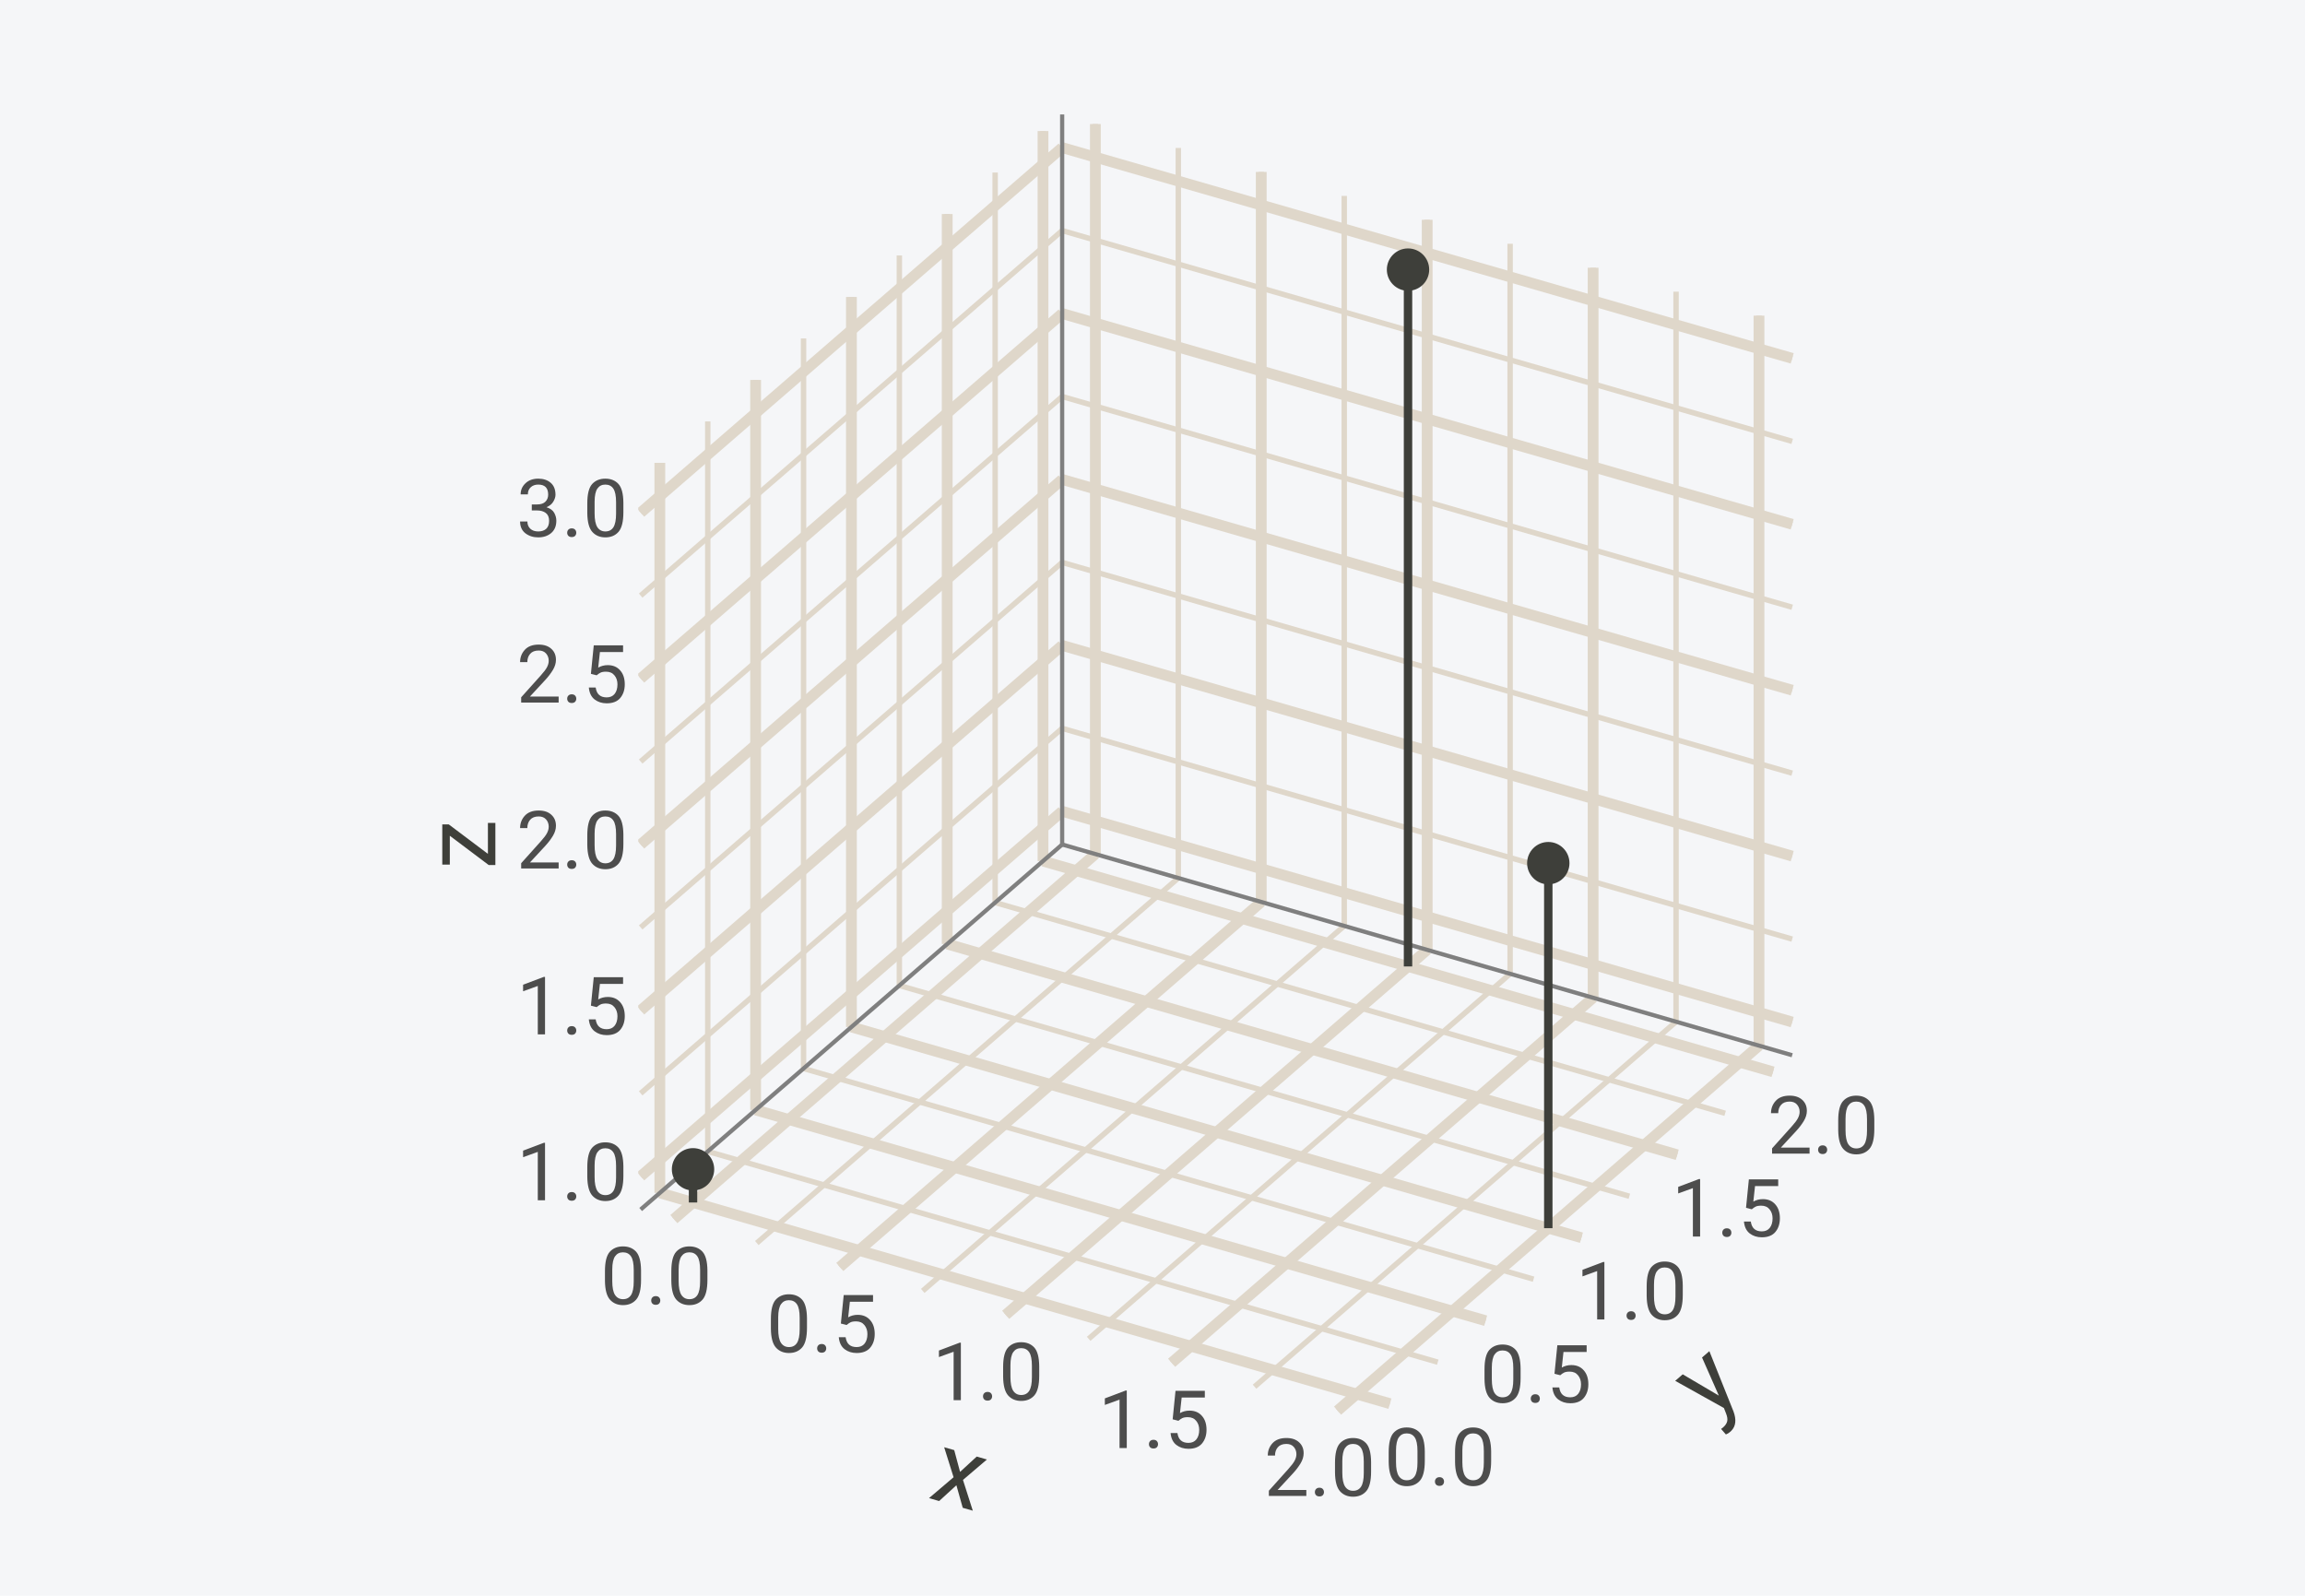
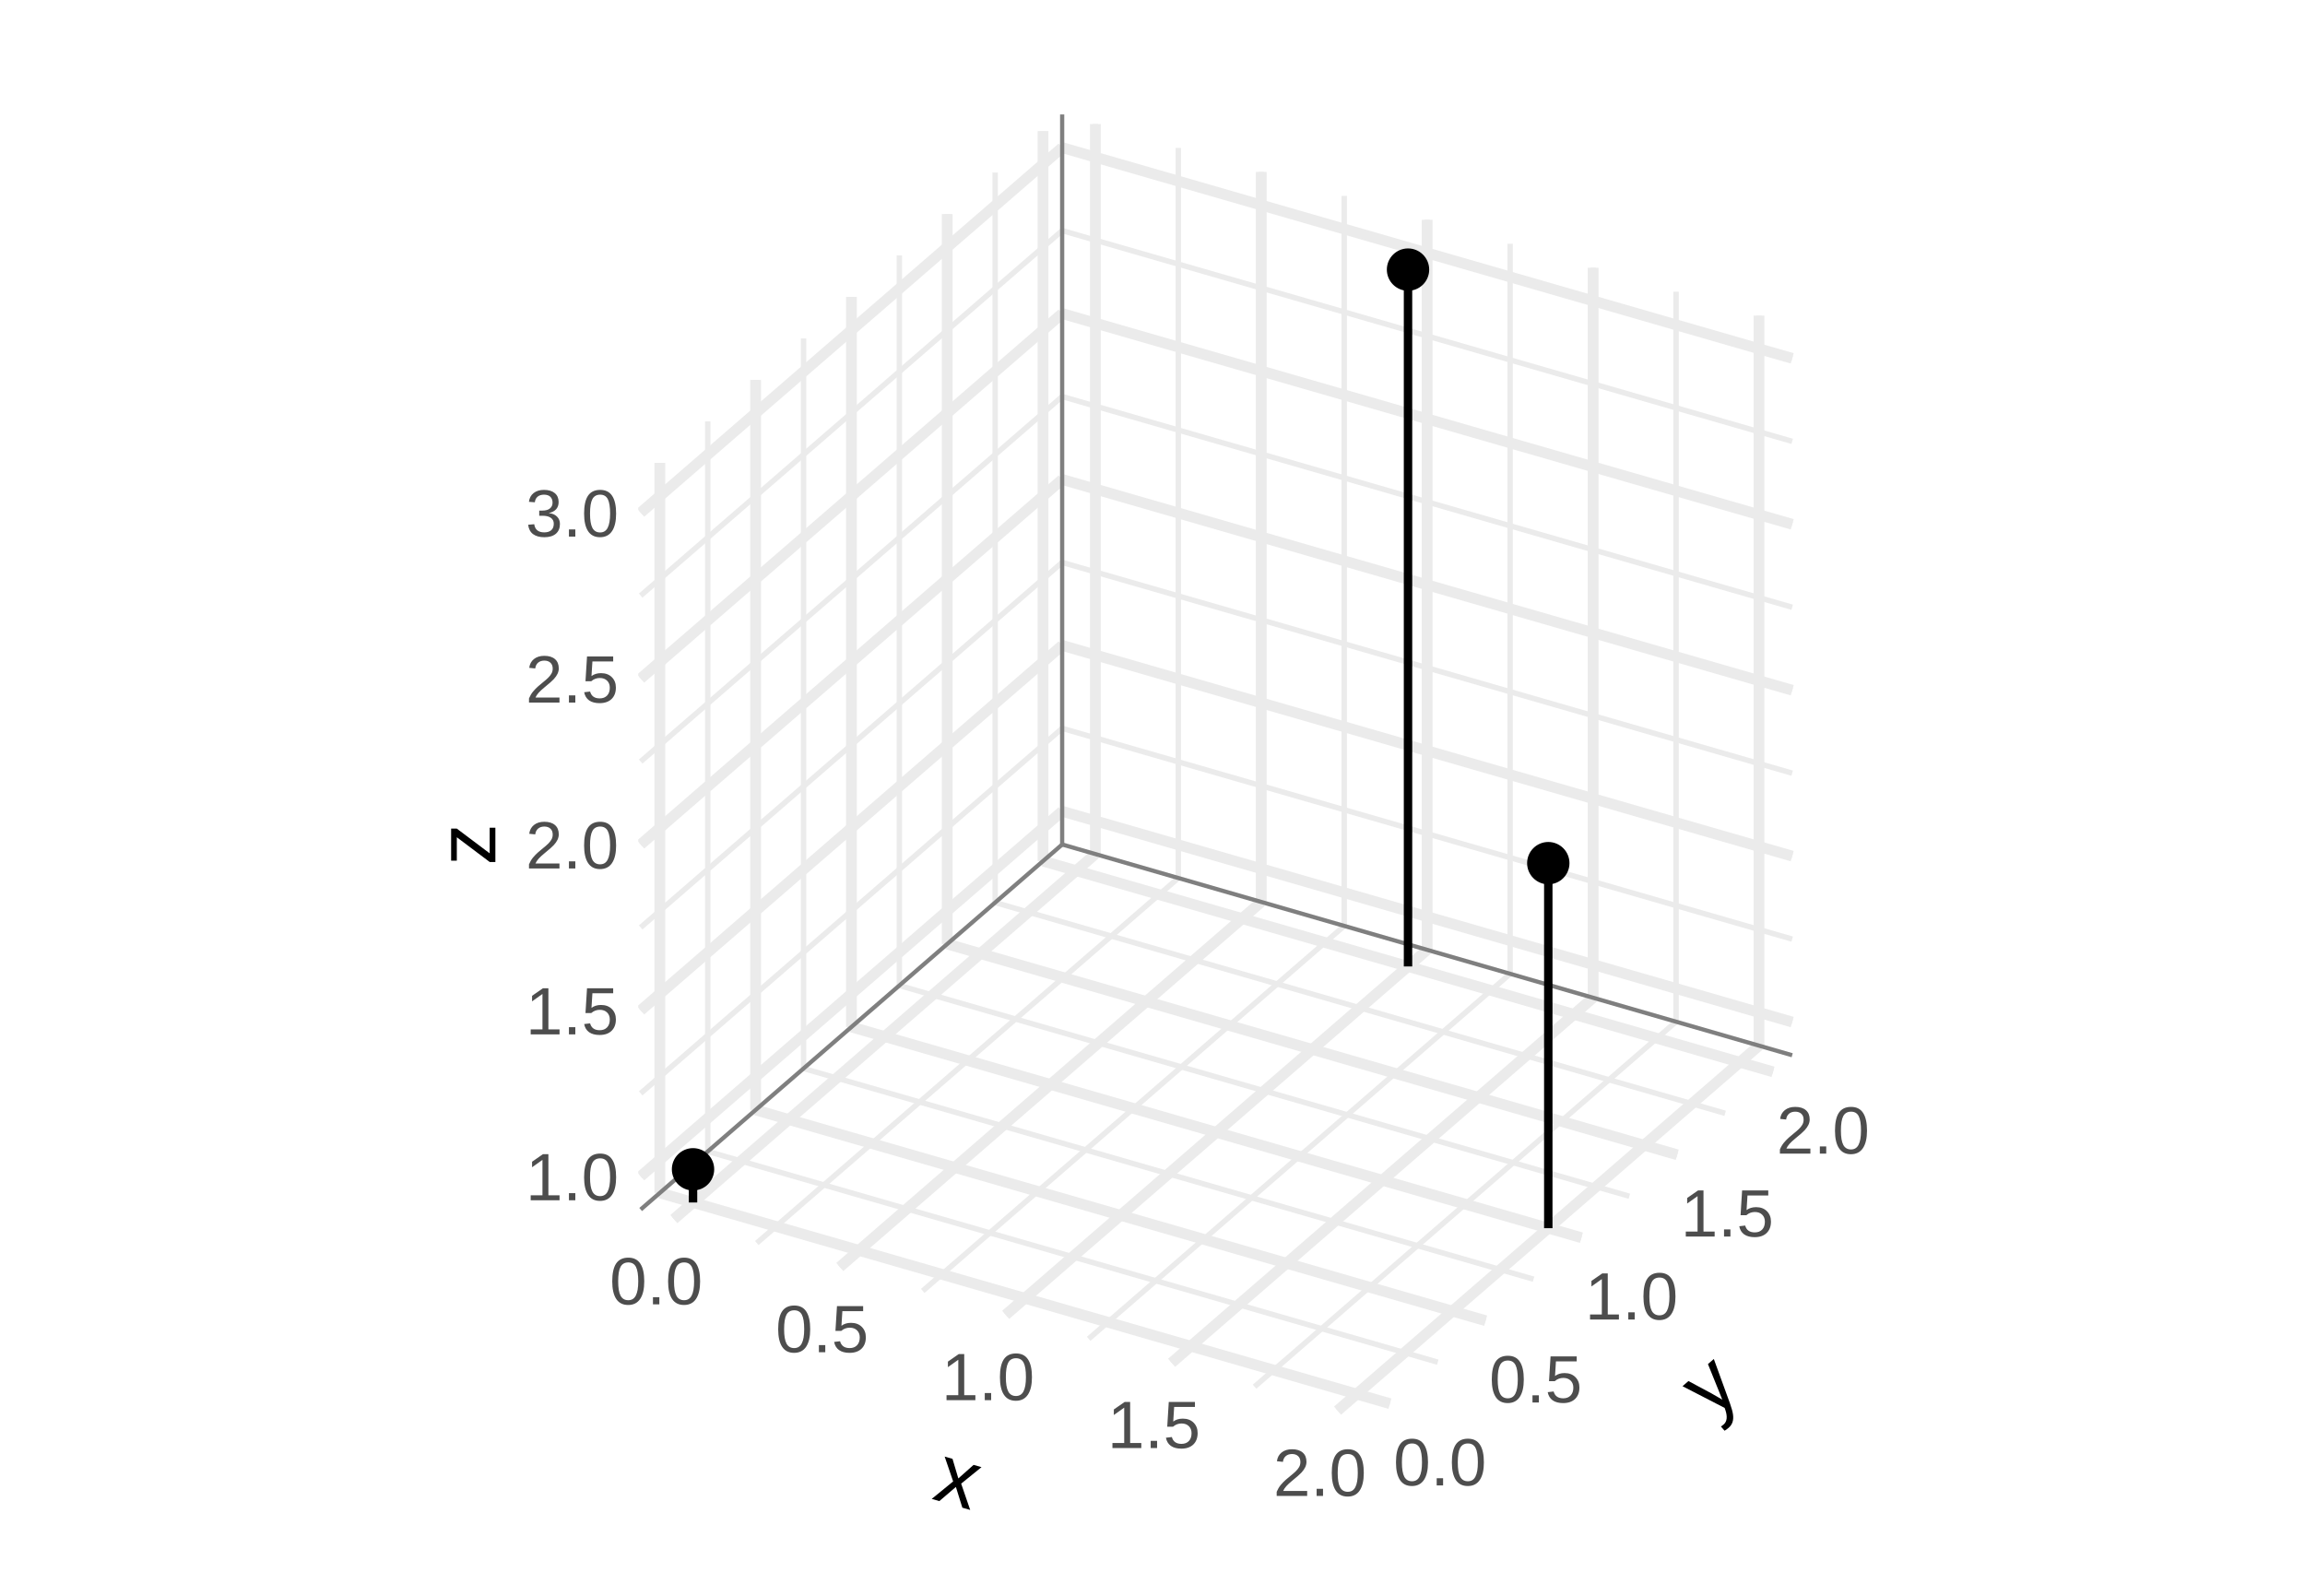
<svg xmlns="http://www.w3.org/2000/svg" width="468.00pt" height="324.00pt" viewBox="0 0 468.00 324.00">
  <g class="svglite">
    <defs>
      <style type="text/css">
-     /* theme-aware-processed */
-     .svglite line, .svglite polyline, .svglite polygon, .svglite path, .svglite circle {
+     .svglite line, .svglite polyline, .svglite polygon, .svglite path, .svglite rect, .svglite circle {
      fill: none;
-       stroke: #3E3F3A;
-       stroke-linecap: round;
-       stroke-linejoin: round;
-       stroke-miterlimit: 10.00;
-     }
-     .svglite &gt; g &gt; rect {
-       fill: none;
-       stroke: #3E3F3A;
+       stroke: #000000;
      stroke-linecap: round;
      stroke-linejoin: round;
      stroke-miterlimit: 10.00;
    }
    .svglite text {
      white-space: pre;
-       fill: #3E3F3A;
    }
    .svglite g.glyphgroup path {
      fill: inherit;
      stroke: none;
    }
  </style>
    </defs>
-     <rect class="svg-bg" width="100%" height="100%" style="stroke: none; fill: #F5F6F8;" />
+     <rect width="100%" height="100%" style="stroke: none; fill: none;" />
    <defs>
      <clipPath id="cpMC4wMHw0NjguMDB8MC4wMHwzMjQuMDA=">
        <rect x="0.00" y="0.00" width="468.00" height="324.00" />
      </clipPath>
    </defs>
    <g clip-path="url(#cpMC4wMHw0NjguMDB8MC4wMHwzMjQuMDA=)">
</g>
    <defs>
      <clipPath id="cpNzIuMDB8Mzk2LjAwfDAuMDB8MzI0LjAw">
        <rect x="72.00" y="0.00" width="324.00" height="324.00" />
      </clipPath>
    </defs>
    <g clip-path="url(#cpNzIuMDB8Mzk2LjAwfDAuMDB8MzI0LjAw)">
      <rect x="72.00" y="0.00" width="324.00" height="324.00" style="stroke-width: 1.65; stroke: none;" />
    </g>
    <g clip-path="url(#cpMC4wMHw0NjguMDB8MC4wMHwzMjQuMDA=)">
      <rect x="80.47" y="8.47" width="307.06" height="307.06" style="stroke-width: 1.65; stroke: none;" />
    </g>
    <defs>
      <clipPath id="cpMTI5LjU4fDM2NC4zOHwxNi40NHwyOTUuMTY=">
        <rect x="129.58" y="16.44" width="234.80" height="278.72" />
      </clipPath>
    </defs>
    <g clip-path="url(#cpMTI5LjU4fDM2NC4zOHwxNi40NHwyOTUuMTY=)">
-       <polyline points="133.97,242.20 133.97,93.98 " style="stroke-width: 1.10; stroke: #DFD7CA; stroke-linecap: butt;" />
-       <polyline points="143.70,233.78 143.70,85.56 " style="stroke-width: 1.10; stroke: #DFD7CA; stroke-linecap: butt;" />
-       <polyline points="153.42,225.36 153.42,77.14 " style="stroke-width: 1.10; stroke: #DFD7CA; stroke-linecap: butt;" />
-       <polyline points="163.15,216.94 163.15,68.71 " style="stroke-width: 1.10; stroke: #DFD7CA; stroke-linecap: butt;" />
-       <polyline points="172.87,208.51 172.87,60.29 " style="stroke-width: 1.10; stroke: #DFD7CA; stroke-linecap: butt;" />
-       <polyline points="182.60,200.09 182.60,51.87 " style="stroke-width: 1.10; stroke: #DFD7CA; stroke-linecap: butt;" />
-       <polyline points="192.32,191.67 192.32,43.45 " style="stroke-width: 1.10; stroke: #DFD7CA; stroke-linecap: butt;" />
-       <polyline points="202.05,183.25 202.05,35.03 " style="stroke-width: 1.10; stroke: #DFD7CA; stroke-linecap: butt;" />
-       <polyline points="211.77,174.83 211.77,26.61 " style="stroke-width: 1.10; stroke: #DFD7CA; stroke-linecap: butt;" />
-       <polyline points="133.97,242.20 133.97,93.98 " style="stroke-width: 2.19; stroke: #DFD7CA; stroke-linecap: butt;" />
-       <polyline points="153.42,225.36 153.42,77.14 " style="stroke-width: 2.19; stroke: #DFD7CA; stroke-linecap: butt;" />
-       <polyline points="172.87,208.51 172.87,60.29 " style="stroke-width: 2.19; stroke: #DFD7CA; stroke-linecap: butt;" />
-       <polyline points="192.32,191.67 192.32,43.45 " style="stroke-width: 2.19; stroke: #DFD7CA; stroke-linecap: butt;" />
-       <polyline points="211.77,174.83 211.77,26.61 " style="stroke-width: 2.19; stroke: #DFD7CA; stroke-linecap: butt;" />
-       <polyline points="130.08,238.83 215.66,164.72 " style="stroke-width: 1.10; stroke: #DFD7CA; stroke-linecap: butt;" />
-       <polyline points="130.08,221.99 215.66,147.88 " style="stroke-width: 1.10; stroke: #DFD7CA; stroke-linecap: butt;" />
-       <polyline points="130.08,205.15 215.66,131.04 " style="stroke-width: 1.10; stroke: #DFD7CA; stroke-linecap: butt;" />
-       <polyline points="130.08,188.30 215.66,114.19 " style="stroke-width: 1.10; stroke: #DFD7CA; stroke-linecap: butt;" />
-       <polyline points="130.08,171.46 215.66,97.35 " style="stroke-width: 1.10; stroke: #DFD7CA; stroke-linecap: butt;" />
-       <polyline points="130.08,154.62 215.66,80.51 " style="stroke-width: 1.10; stroke: #DFD7CA; stroke-linecap: butt;" />
-       <polyline points="130.08,137.77 215.66,63.66 " style="stroke-width: 1.10; stroke: #DFD7CA; stroke-linecap: butt;" />
-       <polyline points="130.08,120.93 215.66,46.82 " style="stroke-width: 1.10; stroke: #DFD7CA; stroke-linecap: butt;" />
-       <polyline points="130.08,104.09 215.66,29.97 " style="stroke-width: 1.10; stroke: #DFD7CA; stroke-linecap: butt;" />
-       <polyline points="130.08,238.83 215.66,164.72 " style="stroke-width: 2.19; stroke: #DFD7CA; stroke-linecap: butt;" />
-       <polyline points="130.08,205.15 215.66,131.04 " style="stroke-width: 2.19; stroke: #DFD7CA; stroke-linecap: butt;" />
-       <polyline points="130.08,171.46 215.66,97.35 " style="stroke-width: 2.19; stroke: #DFD7CA; stroke-linecap: butt;" />
-       <polyline points="130.08,137.77 215.66,63.66 " style="stroke-width: 2.19; stroke: #DFD7CA; stroke-linecap: butt;" />
-       <polyline points="130.08,104.09 215.66,29.97 " style="stroke-width: 2.19; stroke: #DFD7CA; stroke-linecap: butt;" />
-       <polyline points="222.40,173.40 222.40,25.18 " style="stroke-width: 1.10; stroke: #DFD7CA; stroke-linecap: butt;" />
-       <polyline points="239.24,178.27 239.24,30.04 " style="stroke-width: 1.10; stroke: #DFD7CA; stroke-linecap: butt;" />
-       <polyline points="256.08,183.13 256.08,34.91 " style="stroke-width: 1.10; stroke: #DFD7CA; stroke-linecap: butt;" />
-       <polyline points="272.93,187.99 272.93,39.77 " style="stroke-width: 1.10; stroke: #DFD7CA; stroke-linecap: butt;" />
-       <polyline points="289.77,192.85 289.77,44.63 " style="stroke-width: 1.10; stroke: #DFD7CA; stroke-linecap: butt;" />
-       <polyline points="306.61,197.72 306.61,49.49 " style="stroke-width: 1.10; stroke: #DFD7CA; stroke-linecap: butt;" />
-       <polyline points="323.46,202.58 323.46,54.36 " style="stroke-width: 1.10; stroke: #DFD7CA; stroke-linecap: butt;" />
-       <polyline points="340.30,207.44 340.30,59.22 " style="stroke-width: 1.10; stroke: #DFD7CA; stroke-linecap: butt;" />
-       <polyline points="357.14,212.30 357.14,64.08 " style="stroke-width: 1.10; stroke: #DFD7CA; stroke-linecap: butt;" />
-       <polyline points="222.40,173.40 222.40,25.18 " style="stroke-width: 2.19; stroke: #DFD7CA; stroke-linecap: butt;" />
-       <polyline points="256.08,183.13 256.08,34.91 " style="stroke-width: 2.19; stroke: #DFD7CA; stroke-linecap: butt;" />
-       <polyline points="289.77,192.85 289.77,44.63 " style="stroke-width: 2.19; stroke: #DFD7CA; stroke-linecap: butt;" />
-       <polyline points="323.46,202.58 323.46,54.36 " style="stroke-width: 2.19; stroke: #DFD7CA; stroke-linecap: butt;" />
-       <polyline points="357.14,212.30 357.14,64.08 " style="stroke-width: 2.19; stroke: #DFD7CA; stroke-linecap: butt;" />
-       <polyline points="215.66,164.72 363.88,207.51 " style="stroke-width: 1.10; stroke: #DFD7CA; stroke-linecap: butt;" />
-       <polyline points="215.66,147.88 363.88,190.67 " style="stroke-width: 1.10; stroke: #DFD7CA; stroke-linecap: butt;" />
-       <polyline points="215.66,131.04 363.88,173.82 " style="stroke-width: 1.10; stroke: #DFD7CA; stroke-linecap: butt;" />
-       <polyline points="215.66,114.19 363.88,156.98 " style="stroke-width: 1.10; stroke: #DFD7CA; stroke-linecap: butt;" />
-       <polyline points="215.66,97.35 363.88,140.14 " style="stroke-width: 1.10; stroke: #DFD7CA; stroke-linecap: butt;" />
-       <polyline points="215.66,80.51 363.88,123.29 " style="stroke-width: 1.10; stroke: #DFD7CA; stroke-linecap: butt;" />
-       <polyline points="215.66,63.66 363.88,106.45 " style="stroke-width: 1.10; stroke: #DFD7CA; stroke-linecap: butt;" />
-       <polyline points="215.66,46.82 363.88,89.61 " style="stroke-width: 1.10; stroke: #DFD7CA; stroke-linecap: butt;" />
-       <polyline points="215.66,29.97 363.88,72.76 " style="stroke-width: 1.10; stroke: #DFD7CA; stroke-linecap: butt;" />
-       <polyline points="215.66,164.72 363.88,207.51 " style="stroke-width: 2.19; stroke: #DFD7CA; stroke-linecap: butt;" />
-       <polyline points="215.66,131.04 363.88,173.82 " style="stroke-width: 2.19; stroke: #DFD7CA; stroke-linecap: butt;" />
-       <polyline points="215.66,97.35 363.88,140.14 " style="stroke-width: 2.19; stroke: #DFD7CA; stroke-linecap: butt;" />
-       <polyline points="215.66,63.66 363.88,106.45 " style="stroke-width: 2.19; stroke: #DFD7CA; stroke-linecap: butt;" />
-       <polyline points="215.66,29.97 363.88,72.76 " style="stroke-width: 2.19; stroke: #DFD7CA; stroke-linecap: butt;" />
-       <polyline points="136.82,247.52 222.40,173.40 " style="stroke-width: 1.10; stroke: #DFD7CA; stroke-linecap: butt;" />
-       <polyline points="153.66,252.38 239.24,178.27 " style="stroke-width: 1.10; stroke: #DFD7CA; stroke-linecap: butt;" />
-       <polyline points="170.51,257.24 256.08,183.13 " style="stroke-width: 1.10; stroke: #DFD7CA; stroke-linecap: butt;" />
-       <polyline points="187.35,262.10 272.93,187.99 " style="stroke-width: 1.10; stroke: #DFD7CA; stroke-linecap: butt;" />
-       <polyline points="204.19,266.96 289.77,192.85 " style="stroke-width: 1.10; stroke: #DFD7CA; stroke-linecap: butt;" />
-       <polyline points="221.04,271.83 306.61,197.72 " style="stroke-width: 1.10; stroke: #DFD7CA; stroke-linecap: butt;" />
-       <polyline points="237.88,276.69 323.46,202.58 " style="stroke-width: 1.10; stroke: #DFD7CA; stroke-linecap: butt;" />
-       <polyline points="254.72,281.55 340.30,207.44 " style="stroke-width: 1.10; stroke: #DFD7CA; stroke-linecap: butt;" />
-       <polyline points="271.57,286.41 357.14,212.30 " style="stroke-width: 1.10; stroke: #DFD7CA; stroke-linecap: butt;" />
-       <polyline points="136.82,247.52 222.40,173.40 " style="stroke-width: 2.19; stroke: #DFD7CA; stroke-linecap: butt;" />
-       <polyline points="170.51,257.24 256.08,183.13 " style="stroke-width: 2.19; stroke: #DFD7CA; stroke-linecap: butt;" />
-       <polyline points="204.19,266.96 289.77,192.85 " style="stroke-width: 2.19; stroke: #DFD7CA; stroke-linecap: butt;" />
-       <polyline points="237.88,276.69 323.46,202.58 " style="stroke-width: 2.19; stroke: #DFD7CA; stroke-linecap: butt;" />
-       <polyline points="271.57,286.41 357.14,212.30 " style="stroke-width: 2.19; stroke: #DFD7CA; stroke-linecap: butt;" />
-       <polyline points="133.97,242.20 282.20,284.99 " style="stroke-width: 1.10; stroke: #DFD7CA; stroke-linecap: butt;" />
-       <polyline points="143.70,233.78 291.92,276.57 " style="stroke-width: 1.10; stroke: #DFD7CA; stroke-linecap: butt;" />
-       <polyline points="153.42,225.36 301.64,268.15 " style="stroke-width: 1.10; stroke: #DFD7CA; stroke-linecap: butt;" />
-       <polyline points="163.15,216.94 311.37,259.72 " style="stroke-width: 1.10; stroke: #DFD7CA; stroke-linecap: butt;" />
-       <polyline points="172.87,208.51 321.09,251.30 " style="stroke-width: 1.10; stroke: #DFD7CA; stroke-linecap: butt;" />
-       <polyline points="182.60,200.09 330.82,242.88 " style="stroke-width: 1.10; stroke: #DFD7CA; stroke-linecap: butt;" />
-       <polyline points="192.32,191.67 340.54,234.46 " style="stroke-width: 1.10; stroke: #DFD7CA; stroke-linecap: butt;" />
-       <polyline points="202.05,183.25 350.27,226.04 " style="stroke-width: 1.10; stroke: #DFD7CA; stroke-linecap: butt;" />
-       <polyline points="211.77,174.83 359.99,217.62 " style="stroke-width: 1.10; stroke: #DFD7CA; stroke-linecap: butt;" />
-       <polyline points="133.97,242.20 282.20,284.99 " style="stroke-width: 2.19; stroke: #DFD7CA; stroke-linecap: butt;" />
-       <polyline points="153.42,225.36 301.64,268.15 " style="stroke-width: 2.19; stroke: #DFD7CA; stroke-linecap: butt;" />
-       <polyline points="172.87,208.51 321.09,251.30 " style="stroke-width: 2.19; stroke: #DFD7CA; stroke-linecap: butt;" />
-       <polyline points="192.32,191.67 340.54,234.46 " style="stroke-width: 2.19; stroke: #DFD7CA; stroke-linecap: butt;" />
-       <polyline points="211.77,174.83 359.99,217.62 " style="stroke-width: 2.19; stroke: #DFD7CA; stroke-linecap: butt;" />
+       <polyline points="133.97,242.20 133.97,93.98 " style="stroke-width: 1.10; stroke: #EBEBEB; stroke-linecap: butt;" />
+       <polyline points="143.70,233.78 143.70,85.56 " style="stroke-width: 1.10; stroke: #EBEBEB; stroke-linecap: butt;" />
+       <polyline points="153.42,225.36 153.42,77.14 " style="stroke-width: 1.10; stroke: #EBEBEB; stroke-linecap: butt;" />
+       <polyline points="163.15,216.94 163.15,68.71 " style="stroke-width: 1.10; stroke: #EBEBEB; stroke-linecap: butt;" />
+       <polyline points="172.87,208.51 172.87,60.29 " style="stroke-width: 1.10; stroke: #EBEBEB; stroke-linecap: butt;" />
+       <polyline points="182.60,200.09 182.60,51.87 " style="stroke-width: 1.10; stroke: #EBEBEB; stroke-linecap: butt;" />
+       <polyline points="192.32,191.67 192.32,43.45 " style="stroke-width: 1.10; stroke: #EBEBEB; stroke-linecap: butt;" />
+       <polyline points="202.05,183.25 202.05,35.03 " style="stroke-width: 1.10; stroke: #EBEBEB; stroke-linecap: butt;" />
+       <polyline points="211.77,174.83 211.77,26.61 " style="stroke-width: 1.10; stroke: #EBEBEB; stroke-linecap: butt;" />
+       <polyline points="133.97,242.20 133.97,93.98 " style="stroke-width: 2.19; stroke: #EBEBEB; stroke-linecap: butt;" />
+       <polyline points="153.42,225.36 153.42,77.14 " style="stroke-width: 2.19; stroke: #EBEBEB; stroke-linecap: butt;" />
+       <polyline points="172.87,208.51 172.87,60.29 " style="stroke-width: 2.19; stroke: #EBEBEB; stroke-linecap: butt;" />
+       <polyline points="192.32,191.67 192.32,43.45 " style="stroke-width: 2.19; stroke: #EBEBEB; stroke-linecap: butt;" />
+       <polyline points="211.77,174.83 211.77,26.61 " style="stroke-width: 2.19; stroke: #EBEBEB; stroke-linecap: butt;" />
+       <polyline points="130.08,238.83 215.66,164.72 " style="stroke-width: 1.10; stroke: #EBEBEB; stroke-linecap: butt;" />
+       <polyline points="130.08,221.99 215.66,147.88 " style="stroke-width: 1.10; stroke: #EBEBEB; stroke-linecap: butt;" />
+       <polyline points="130.08,205.15 215.66,131.04 " style="stroke-width: 1.10; stroke: #EBEBEB; stroke-linecap: butt;" />
+       <polyline points="130.08,188.30 215.66,114.19 " style="stroke-width: 1.10; stroke: #EBEBEB; stroke-linecap: butt;" />
+       <polyline points="130.08,171.46 215.66,97.35 " style="stroke-width: 1.10; stroke: #EBEBEB; stroke-linecap: butt;" />
+       <polyline points="130.08,154.62 215.66,80.51 " style="stroke-width: 1.10; stroke: #EBEBEB; stroke-linecap: butt;" />
+       <polyline points="130.08,137.77 215.66,63.66 " style="stroke-width: 1.10; stroke: #EBEBEB; stroke-linecap: butt;" />
+       <polyline points="130.08,120.93 215.66,46.82 " style="stroke-width: 1.10; stroke: #EBEBEB; stroke-linecap: butt;" />
+       <polyline points="130.08,104.09 215.66,29.97 " style="stroke-width: 1.10; stroke: #EBEBEB; stroke-linecap: butt;" />
+       <polyline points="130.08,238.83 215.66,164.72 " style="stroke-width: 2.19; stroke: #EBEBEB; stroke-linecap: butt;" />
+       <polyline points="130.08,205.15 215.66,131.04 " style="stroke-width: 2.19; stroke: #EBEBEB; stroke-linecap: butt;" />
+       <polyline points="130.08,171.46 215.66,97.35 " style="stroke-width: 2.19; stroke: #EBEBEB; stroke-linecap: butt;" />
+       <polyline points="130.08,137.77 215.66,63.66 " style="stroke-width: 2.19; stroke: #EBEBEB; stroke-linecap: butt;" />
+       <polyline points="130.08,104.09 215.66,29.97 " style="stroke-width: 2.19; stroke: #EBEBEB; stroke-linecap: butt;" />
+       <polyline points="222.40,173.40 222.40,25.18 " style="stroke-width: 1.10; stroke: #EBEBEB; stroke-linecap: butt;" />
+       <polyline points="239.24,178.27 239.24,30.04 " style="stroke-width: 1.10; stroke: #EBEBEB; stroke-linecap: butt;" />
+       <polyline points="256.08,183.13 256.08,34.91 " style="stroke-width: 1.10; stroke: #EBEBEB; stroke-linecap: butt;" />
+       <polyline points="272.93,187.99 272.93,39.77 " style="stroke-width: 1.10; stroke: #EBEBEB; stroke-linecap: butt;" />
+       <polyline points="289.77,192.85 289.77,44.63 " style="stroke-width: 1.10; stroke: #EBEBEB; stroke-linecap: butt;" />
+       <polyline points="306.61,197.72 306.61,49.49 " style="stroke-width: 1.10; stroke: #EBEBEB; stroke-linecap: butt;" />
+       <polyline points="323.46,202.58 323.46,54.36 " style="stroke-width: 1.10; stroke: #EBEBEB; stroke-linecap: butt;" />
+       <polyline points="340.30,207.44 340.30,59.22 " style="stroke-width: 1.10; stroke: #EBEBEB; stroke-linecap: butt;" />
+       <polyline points="357.14,212.30 357.14,64.08 " style="stroke-width: 1.10; stroke: #EBEBEB; stroke-linecap: butt;" />
+       <polyline points="222.40,173.40 222.40,25.18 " style="stroke-width: 2.19; stroke: #EBEBEB; stroke-linecap: butt;" />
+       <polyline points="256.08,183.13 256.08,34.91 " style="stroke-width: 2.19; stroke: #EBEBEB; stroke-linecap: butt;" />
+       <polyline points="289.77,192.85 289.77,44.63 " style="stroke-width: 2.19; stroke: #EBEBEB; stroke-linecap: butt;" />
+       <polyline points="323.46,202.58 323.46,54.36 " style="stroke-width: 2.19; stroke: #EBEBEB; stroke-linecap: butt;" />
+       <polyline points="357.14,212.30 357.14,64.08 " style="stroke-width: 2.19; stroke: #EBEBEB; stroke-linecap: butt;" />
+       <polyline points="215.66,164.72 363.88,207.51 " style="stroke-width: 1.10; stroke: #EBEBEB; stroke-linecap: butt;" />
+       <polyline points="215.66,147.88 363.88,190.67 " style="stroke-width: 1.10; stroke: #EBEBEB; stroke-linecap: butt;" />
+       <polyline points="215.66,131.04 363.88,173.82 " style="stroke-width: 1.10; stroke: #EBEBEB; stroke-linecap: butt;" />
+       <polyline points="215.66,114.19 363.88,156.98 " style="stroke-width: 1.10; stroke: #EBEBEB; stroke-linecap: butt;" />
+       <polyline points="215.66,97.35 363.88,140.14 " style="stroke-width: 1.10; stroke: #EBEBEB; stroke-linecap: butt;" />
+       <polyline points="215.66,80.51 363.88,123.29 " style="stroke-width: 1.10; stroke: #EBEBEB; stroke-linecap: butt;" />
+       <polyline points="215.66,63.66 363.88,106.45 " style="stroke-width: 1.10; stroke: #EBEBEB; stroke-linecap: butt;" />
+       <polyline points="215.66,46.82 363.88,89.61 " style="stroke-width: 1.10; stroke: #EBEBEB; stroke-linecap: butt;" />
+       <polyline points="215.66,29.97 363.88,72.76 " style="stroke-width: 1.10; stroke: #EBEBEB; stroke-linecap: butt;" />
+       <polyline points="215.66,164.72 363.88,207.51 " style="stroke-width: 2.19; stroke: #EBEBEB; stroke-linecap: butt;" />
+       <polyline points="215.66,131.04 363.88,173.82 " style="stroke-width: 2.19; stroke: #EBEBEB; stroke-linecap: butt;" />
+       <polyline points="215.66,97.35 363.88,140.14 " style="stroke-width: 2.19; stroke: #EBEBEB; stroke-linecap: butt;" />
+       <polyline points="215.66,63.66 363.88,106.45 " style="stroke-width: 2.19; stroke: #EBEBEB; stroke-linecap: butt;" />
+       <polyline points="215.66,29.97 363.88,72.76 " style="stroke-width: 2.19; stroke: #EBEBEB; stroke-linecap: butt;" />
+       <polyline points="136.82,247.52 222.40,173.40 " style="stroke-width: 1.10; stroke: #EBEBEB; stroke-linecap: butt;" />
+       <polyline points="153.66,252.38 239.24,178.27 " style="stroke-width: 1.10; stroke: #EBEBEB; stroke-linecap: butt;" />
+       <polyline points="170.51,257.24 256.08,183.13 " style="stroke-width: 1.10; stroke: #EBEBEB; stroke-linecap: butt;" />
+       <polyline points="187.35,262.10 272.93,187.99 " style="stroke-width: 1.10; stroke: #EBEBEB; stroke-linecap: butt;" />
+       <polyline points="204.19,266.96 289.77,192.85 " style="stroke-width: 1.10; stroke: #EBEBEB; stroke-linecap: butt;" />
+       <polyline points="221.04,271.83 306.61,197.72 " style="stroke-width: 1.10; stroke: #EBEBEB; stroke-linecap: butt;" />
+       <polyline points="237.88,276.69 323.46,202.58 " style="stroke-width: 1.10; stroke: #EBEBEB; stroke-linecap: butt;" />
+       <polyline points="254.72,281.55 340.30,207.44 " style="stroke-width: 1.10; stroke: #EBEBEB; stroke-linecap: butt;" />
+       <polyline points="271.57,286.41 357.14,212.30 " style="stroke-width: 1.10; stroke: #EBEBEB; stroke-linecap: butt;" />
+       <polyline points="136.82,247.52 222.40,173.40 " style="stroke-width: 2.19; stroke: #EBEBEB; stroke-linecap: butt;" />
+       <polyline points="170.51,257.24 256.08,183.13 " style="stroke-width: 2.19; stroke: #EBEBEB; stroke-linecap: butt;" />
+       <polyline points="204.19,266.96 289.77,192.85 " style="stroke-width: 2.19; stroke: #EBEBEB; stroke-linecap: butt;" />
+       <polyline points="237.88,276.69 323.46,202.58 " style="stroke-width: 2.19; stroke: #EBEBEB; stroke-linecap: butt;" />
+       <polyline points="271.57,286.41 357.14,212.30 " style="stroke-width: 2.19; stroke: #EBEBEB; stroke-linecap: butt;" />
+       <polyline points="133.97,242.20 282.20,284.99 " style="stroke-width: 1.10; stroke: #EBEBEB; stroke-linecap: butt;" />
+       <polyline points="143.70,233.78 291.92,276.57 " style="stroke-width: 1.10; stroke: #EBEBEB; stroke-linecap: butt;" />
+       <polyline points="153.42,225.36 301.64,268.15 " style="stroke-width: 1.10; stroke: #EBEBEB; stroke-linecap: butt;" />
+       <polyline points="163.15,216.94 311.37,259.72 " style="stroke-width: 1.10; stroke: #EBEBEB; stroke-linecap: butt;" />
+       <polyline points="172.87,208.51 321.09,251.30 " style="stroke-width: 1.10; stroke: #EBEBEB; stroke-linecap: butt;" />
+       <polyline points="182.60,200.09 330.82,242.88 " style="stroke-width: 1.10; stroke: #EBEBEB; stroke-linecap: butt;" />
+       <polyline points="192.32,191.67 340.54,234.46 " style="stroke-width: 1.10; stroke: #EBEBEB; stroke-linecap: butt;" />
+       <polyline points="202.05,183.25 350.27,226.04 " style="stroke-width: 1.10; stroke: #EBEBEB; stroke-linecap: butt;" />
+       <polyline points="211.77,174.83 359.99,217.62 " style="stroke-width: 1.10; stroke: #EBEBEB; stroke-linecap: butt;" />
+       <polyline points="133.97,242.20 282.20,284.99 " style="stroke-width: 2.19; stroke: #EBEBEB; stroke-linecap: butt;" />
+       <polyline points="153.42,225.36 301.64,268.15 " style="stroke-width: 2.19; stroke: #EBEBEB; stroke-linecap: butt;" />
+       <polyline points="172.87,208.51 321.09,251.30 " style="stroke-width: 2.19; stroke: #EBEBEB; stroke-linecap: butt;" />
+       <polyline points="192.32,191.67 340.54,234.46 " style="stroke-width: 2.19; stroke: #EBEBEB; stroke-linecap: butt;" />
+       <polyline points="211.77,174.83 359.99,217.62 " style="stroke-width: 2.19; stroke: #EBEBEB; stroke-linecap: butt;" />
      <polyline points="215.66,171.46 363.88,214.25 " style="stroke-width: 0.85; stroke: #7F7F7F; stroke-linecap: butt;" />
      <polyline points="130.08,245.57 215.66,171.46 " style="stroke-width: 0.85; stroke: #7F7F7F; stroke-linecap: butt;" />
      <polyline points="215.66,171.46 215.66,23.24 " style="stroke-width: 0.85; stroke: #7F7F7F; stroke-linecap: butt;" />
      <polyline points="285.88,54.74 285.88,196.22 " style="stroke-width: 1.71; stroke-linecap: butt;" />
      <polyline points="140.71,237.41 140.71,244.15 " style="stroke-width: 1.71; stroke-linecap: butt;" />
      <polyline points="314.36,175.25 314.36,249.36 " style="stroke-width: 1.71; stroke-linecap: butt;" />
-       <circle class="theme-fill-fg" cx="285.88" cy="54.74" r="3.75" style="stroke-width: 1.10; fill: #3E3F3A;" />
-       <circle class="theme-fill-fg" cx="140.71" cy="237.41" r="3.75" style="stroke-width: 1.10; fill: #3E3F3A;" />
-       <circle class="theme-fill-fg" cx="314.36" cy="175.25" r="3.75" style="stroke-width: 1.10; fill: #3E3F3A;" />
+       <circle cx="285.88" cy="54.74" r="3.75" style="stroke-width: 1.10; fill: #000000;" />
+       <circle cx="140.71" cy="237.41" r="3.75" style="stroke-width: 1.10; fill: #000000;" />
+       <circle cx="314.36" cy="175.25" r="3.75" style="stroke-width: 1.10; fill: #000000;" />
    </g>
    <g clip-path="url(#cpMC4wMHw0NjguMDB8MC4wMHwzMjQuMDA=)">
-       <text x="133.23" y="264.83" text-anchor="middle" style="font-size: 1.36em;fill: #4D4D4D; font-family: &quot;Roboto&quot;, -apple-system, BlinkMacSystemFont, &quot;Segoe UI&quot;, system-ui, sans-serif;">0.0</text>
-       <text x="166.92" y="274.55" text-anchor="middle" style="font-size: 1.36em;fill: #4D4D4D; font-family: &quot;Roboto&quot;, -apple-system, BlinkMacSystemFont, &quot;Segoe UI&quot;, system-ui, sans-serif;">0.5</text>
-       <text x="200.60" y="284.28" text-anchor="middle" style="font-size: 1.36em;fill: #4D4D4D; font-family: &quot;Roboto&quot;, -apple-system, BlinkMacSystemFont, &quot;Segoe UI&quot;, system-ui, sans-serif;">1.0</text>
-       <text x="234.29" y="294.00" text-anchor="middle" style="font-size: 1.36em;fill: #4D4D4D; font-family: &quot;Roboto&quot;, -apple-system, BlinkMacSystemFont, &quot;Segoe UI&quot;, system-ui, sans-serif;">1.5</text>
-       <text x="267.98" y="303.73" text-anchor="middle" style="font-size: 1.36em;fill: #4D4D4D; font-family: &quot;Roboto&quot;, -apple-system, BlinkMacSystemFont, &quot;Segoe UI&quot;, system-ui, sans-serif;">2.0</text>
-       <text transform="translate(193.08,305.45) rotate(16)" text-anchor="middle" style="font-size: 1.7em; font-family: &quot;Roboto&quot;, -apple-system, BlinkMacSystemFont, &quot;Segoe UI&quot;, system-ui, sans-serif;">x</text>
-       <text x="292.36" y="301.59" text-anchor="middle" style="font-size: 1.36em;fill: #4D4D4D; font-family: &quot;Roboto&quot;, -apple-system, BlinkMacSystemFont, &quot;Segoe UI&quot;, system-ui, sans-serif;">0.0</text>
-       <text x="311.81" y="284.75" text-anchor="middle" style="font-size: 1.36em;fill: #4D4D4D; font-family: &quot;Roboto&quot;, -apple-system, BlinkMacSystemFont, &quot;Segoe UI&quot;, system-ui, sans-serif;">0.5</text>
-       <text x="331.26" y="267.90" text-anchor="middle" style="font-size: 1.36em;fill: #4D4D4D; font-family: &quot;Roboto&quot;, -apple-system, BlinkMacSystemFont, &quot;Segoe UI&quot;, system-ui, sans-serif;">1.0</text>
-       <text x="350.70" y="251.06" text-anchor="middle" style="font-size: 1.36em;fill: #4D4D4D; font-family: &quot;Roboto&quot;, -apple-system, BlinkMacSystemFont, &quot;Segoe UI&quot;, system-ui, sans-serif;">1.5</text>
-       <text x="370.15" y="234.22" text-anchor="middle" style="font-size: 1.36em;fill: #4D4D4D; font-family: &quot;Roboto&quot;, -apple-system, BlinkMacSystemFont, &quot;Segoe UI&quot;, system-ui, sans-serif;">2.0</text>
-       <text transform="translate(350.68,285.47) rotate(-41)" text-anchor="middle" style="font-size: 1.7em; font-family: &quot;Roboto&quot;, -apple-system, BlinkMacSystemFont, &quot;Segoe UI&quot;, system-ui, sans-serif;">y</text>
-       <text x="116.17" y="243.70" text-anchor="middle" style="font-size: 1.36em;fill: #4D4D4D; font-family: &quot;Roboto&quot;, -apple-system, BlinkMacSystemFont, &quot;Segoe UI&quot;, system-ui, sans-serif;">1.0</text>
-       <text x="116.17" y="210.01" text-anchor="middle" style="font-size: 1.36em;fill: #4D4D4D; font-family: &quot;Roboto&quot;, -apple-system, BlinkMacSystemFont, &quot;Segoe UI&quot;, system-ui, sans-serif;">1.5</text>
-       <text x="116.17" y="176.33" text-anchor="middle" style="font-size: 1.36em;fill: #4D4D4D; font-family: &quot;Roboto&quot;, -apple-system, BlinkMacSystemFont, &quot;Segoe UI&quot;, system-ui, sans-serif;">2.0</text>
-       <text x="116.17" y="142.64" text-anchor="middle" style="font-size: 1.36em;fill: #4D4D4D; font-family: &quot;Roboto&quot;, -apple-system, BlinkMacSystemFont, &quot;Segoe UI&quot;, system-ui, sans-serif;">2.5</text>
-       <text x="116.17" y="108.95" text-anchor="middle" style="font-size: 1.36em;fill: #4D4D4D; font-family: &quot;Roboto&quot;, -apple-system, BlinkMacSystemFont, &quot;Segoe UI&quot;, system-ui, sans-serif;">3.0</text>
-       <text transform="translate(100.58,171.46) rotate(-90)" text-anchor="middle" style="font-size: 1.7em; font-family: &quot;Roboto&quot;, -apple-system, BlinkMacSystemFont, &quot;Segoe UI&quot;, system-ui, sans-serif;">z</text>
+       <text x="133.23" y="264.83" text-anchor="middle" style="font-size: 13.60px;fill: #4D4D4D; font-family: &quot;Arial&quot;;" textLength="18.91px" lengthAdjust="spacingAndGlyphs">0.0</text>
+       <text x="166.92" y="274.55" text-anchor="middle" style="font-size: 13.60px;fill: #4D4D4D; font-family: &quot;Arial&quot;;" textLength="18.91px" lengthAdjust="spacingAndGlyphs">0.5</text>
+       <text x="200.60" y="284.28" text-anchor="middle" style="font-size: 13.60px;fill: #4D4D4D; font-family: &quot;Arial&quot;;" textLength="18.91px" lengthAdjust="spacingAndGlyphs">1.0</text>
+       <text x="234.29" y="294.00" text-anchor="middle" style="font-size: 13.60px;fill: #4D4D4D; font-family: &quot;Arial&quot;;" textLength="18.91px" lengthAdjust="spacingAndGlyphs">1.5</text>
+       <text x="267.98" y="303.73" text-anchor="middle" style="font-size: 13.60px;fill: #4D4D4D; font-family: &quot;Arial&quot;;" textLength="18.91px" lengthAdjust="spacingAndGlyphs">2.0</text>
+       <text transform="translate(193.08,305.45) rotate(16)" text-anchor="middle" style="font-size: 17.00px; font-family: &quot;Arial&quot;;" textLength="8.50px" lengthAdjust="spacingAndGlyphs">x</text>
+       <text x="292.36" y="301.59" text-anchor="middle" style="font-size: 13.60px;fill: #4D4D4D; font-family: &quot;Arial&quot;;" textLength="18.91px" lengthAdjust="spacingAndGlyphs">0.0</text>
+       <text x="311.81" y="284.75" text-anchor="middle" style="font-size: 13.60px;fill: #4D4D4D; font-family: &quot;Arial&quot;;" textLength="18.91px" lengthAdjust="spacingAndGlyphs">0.5</text>
+       <text x="331.26" y="267.90" text-anchor="middle" style="font-size: 13.60px;fill: #4D4D4D; font-family: &quot;Arial&quot;;" textLength="18.91px" lengthAdjust="spacingAndGlyphs">1.0</text>
+       <text x="350.70" y="251.06" text-anchor="middle" style="font-size: 13.60px;fill: #4D4D4D; font-family: &quot;Arial&quot;;" textLength="18.91px" lengthAdjust="spacingAndGlyphs">1.5</text>
+       <text x="370.15" y="234.22" text-anchor="middle" style="font-size: 13.60px;fill: #4D4D4D; font-family: &quot;Arial&quot;;" textLength="18.91px" lengthAdjust="spacingAndGlyphs">2.0</text>
+       <text transform="translate(350.68,285.47) rotate(-41)" text-anchor="middle" style="font-size: 17.00px; font-family: &quot;Arial&quot;;" textLength="8.50px" lengthAdjust="spacingAndGlyphs">y</text>
+       <text x="116.17" y="243.70" text-anchor="middle" style="font-size: 13.60px;fill: #4D4D4D; font-family: &quot;Arial&quot;;" textLength="18.91px" lengthAdjust="spacingAndGlyphs">1.0</text>
+       <text x="116.17" y="210.01" text-anchor="middle" style="font-size: 13.60px;fill: #4D4D4D; font-family: &quot;Arial&quot;;" textLength="18.91px" lengthAdjust="spacingAndGlyphs">1.5</text>
+       <text x="116.17" y="176.33" text-anchor="middle" style="font-size: 13.60px;fill: #4D4D4D; font-family: &quot;Arial&quot;;" textLength="18.91px" lengthAdjust="spacingAndGlyphs">2.0</text>
+       <text x="116.17" y="142.64" text-anchor="middle" style="font-size: 13.60px;fill: #4D4D4D; font-family: &quot;Arial&quot;;" textLength="18.91px" lengthAdjust="spacingAndGlyphs">2.5</text>
+       <text x="116.17" y="108.95" text-anchor="middle" style="font-size: 13.60px;fill: #4D4D4D; font-family: &quot;Arial&quot;;" textLength="18.91px" lengthAdjust="spacingAndGlyphs">3.0</text>
+       <text transform="translate(100.58,171.46) rotate(-90)" text-anchor="middle" style="font-size: 17.00px; font-family: &quot;Arial&quot;;" textLength="8.50px" lengthAdjust="spacingAndGlyphs">z</text>
    </g>
  </g>
</svg>
